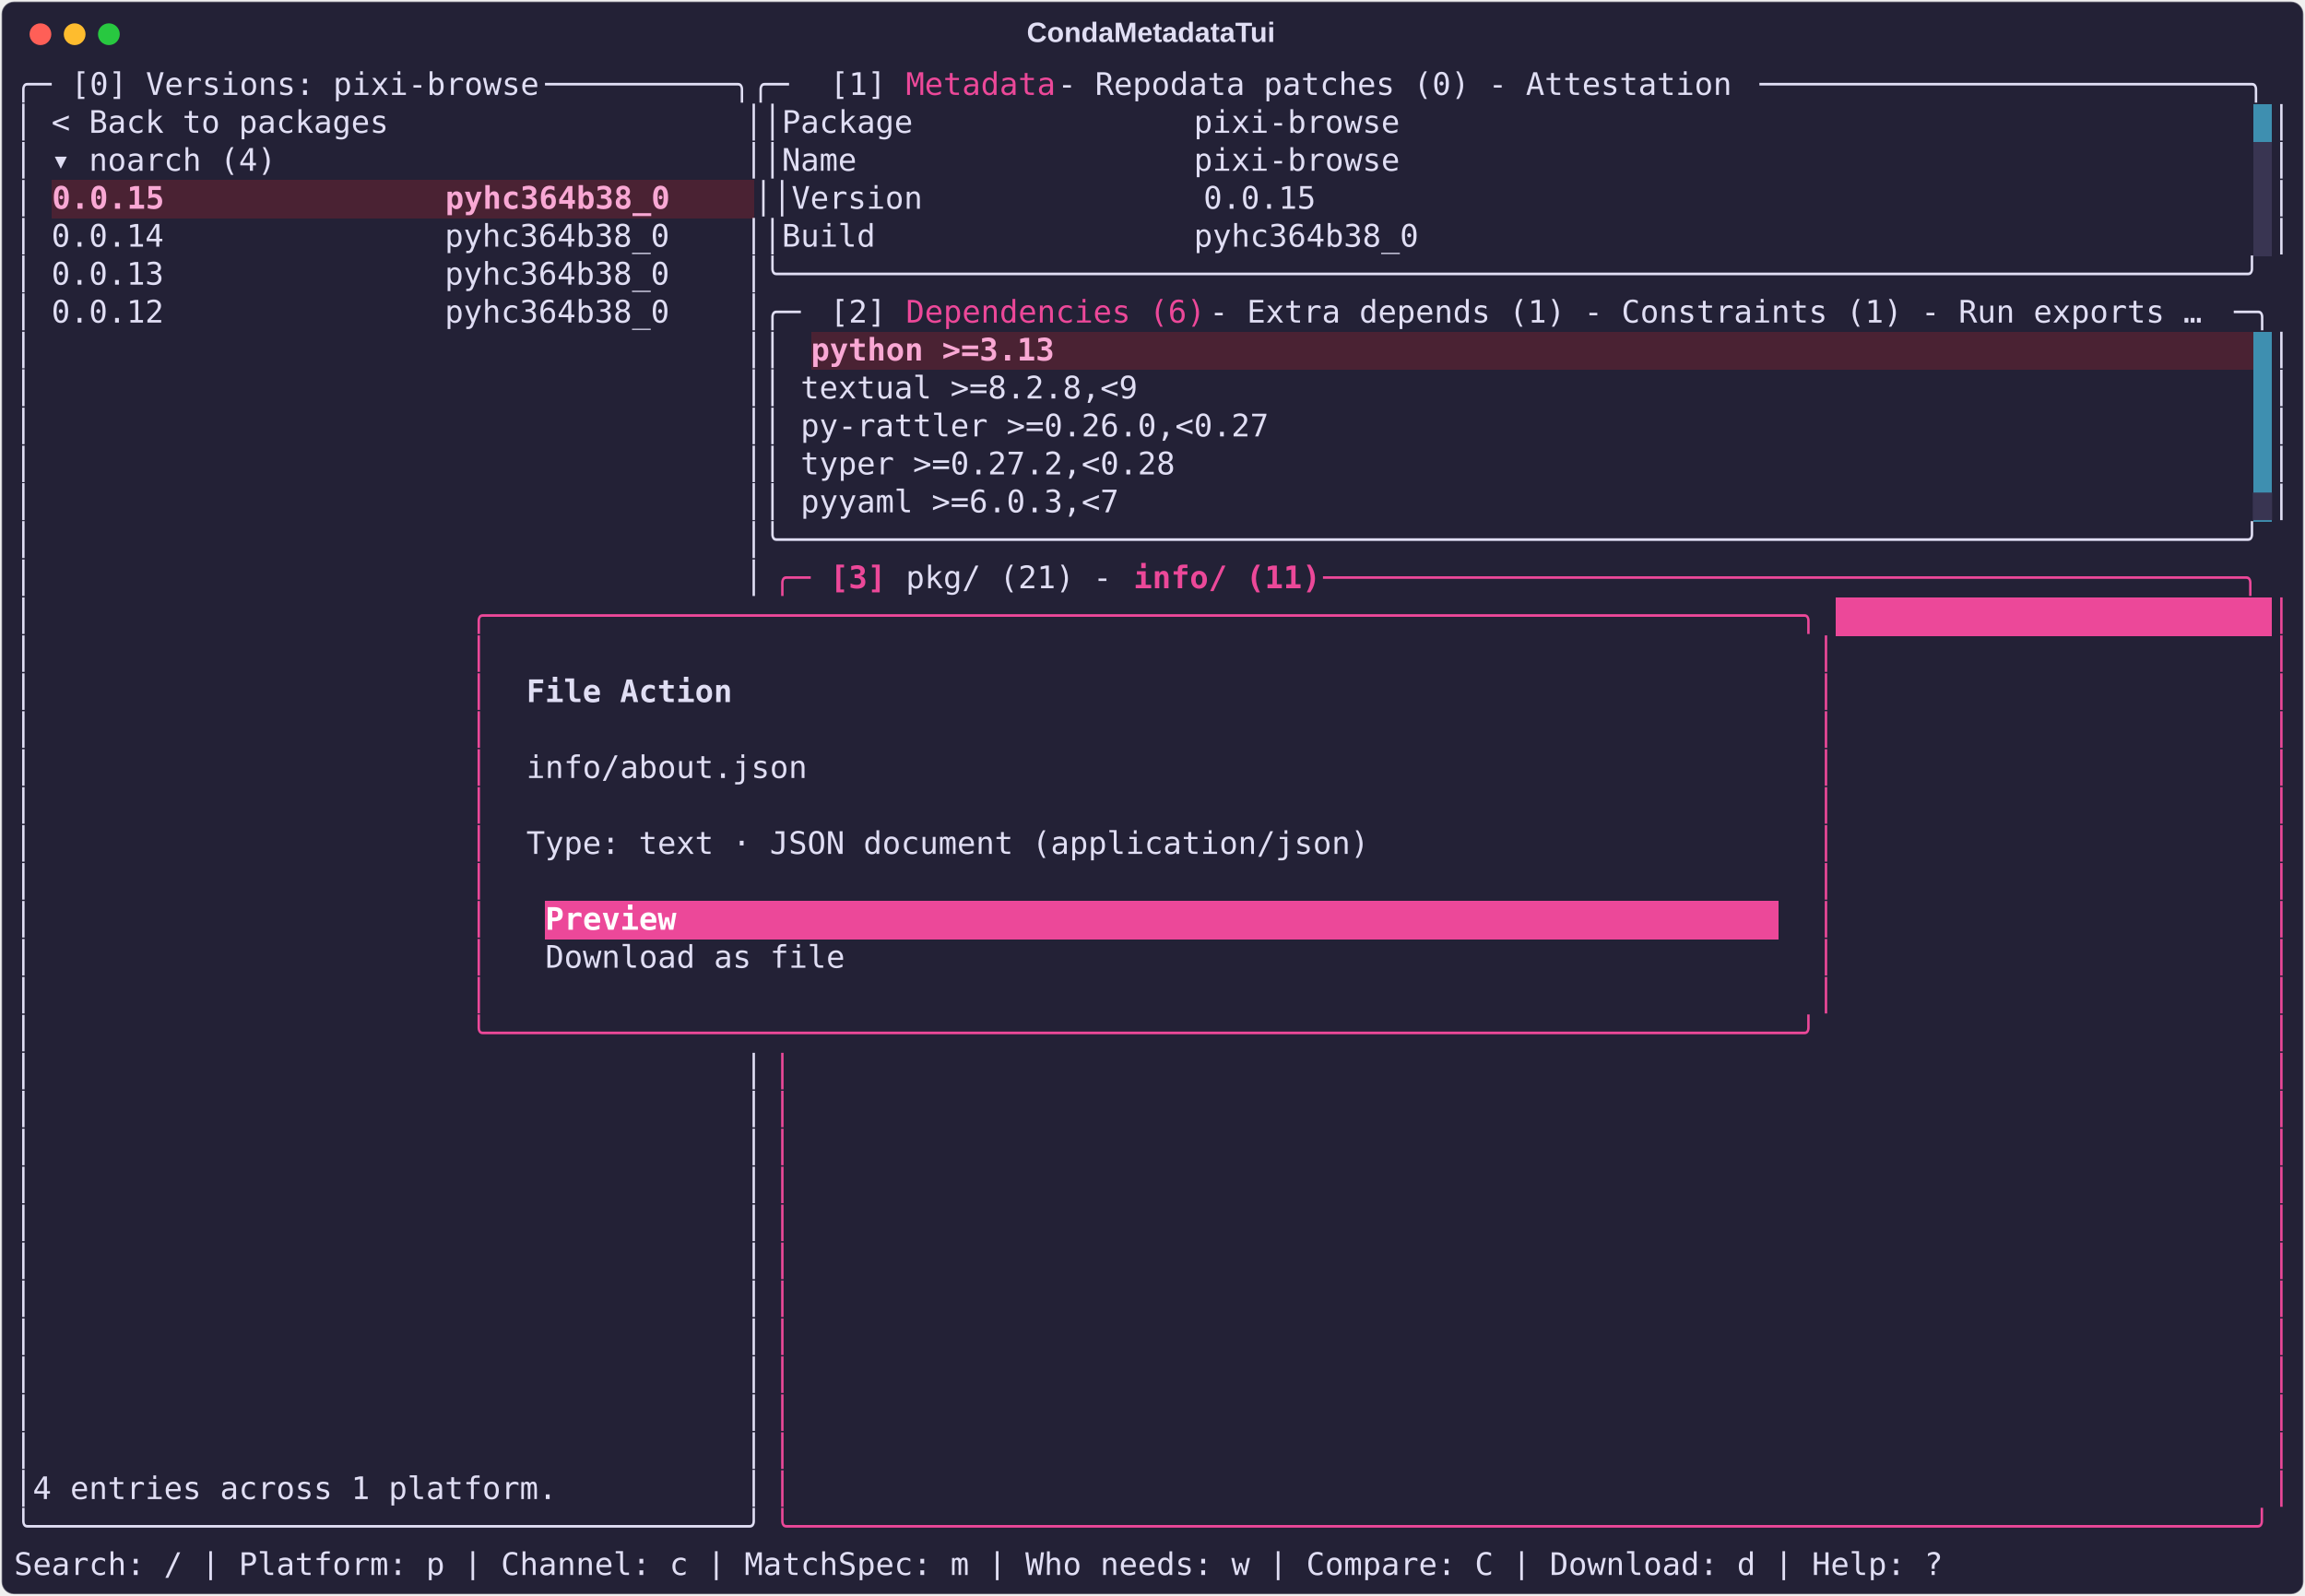
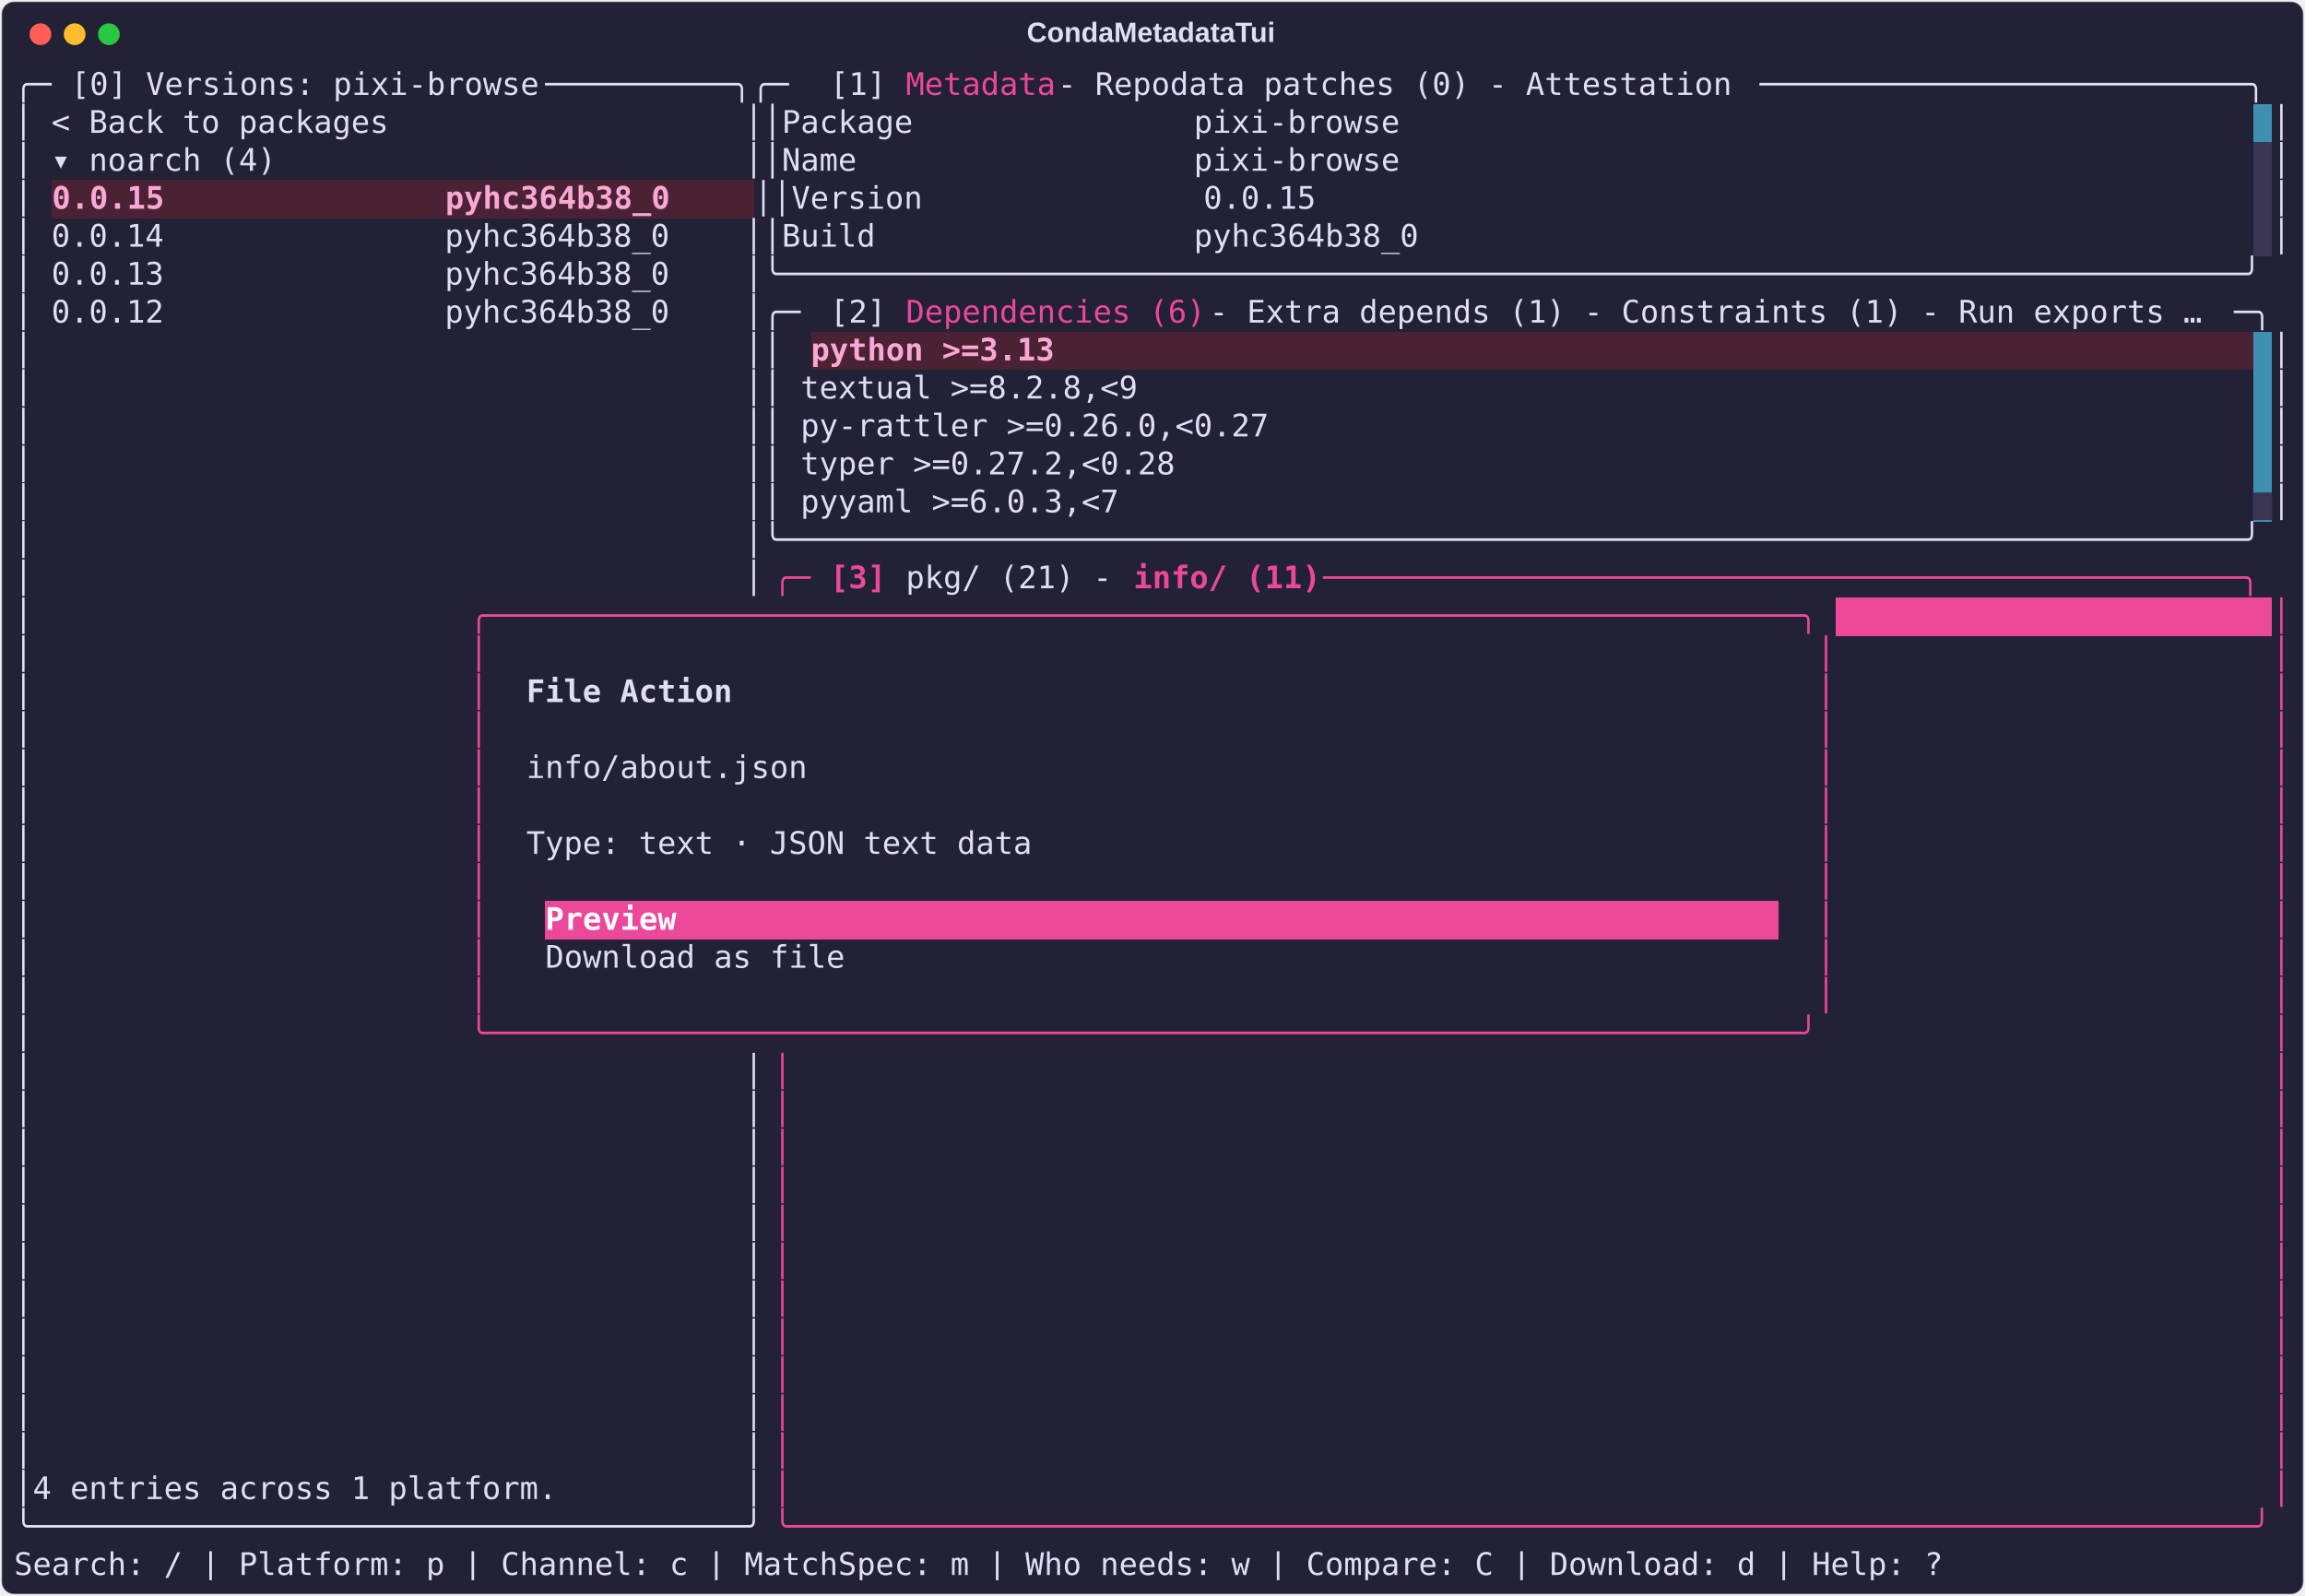
<svg xmlns="http://www.w3.org/2000/svg" class="rich-terminal" viewBox="0 0 1482 1026.0">
  <style>

    @font-face {
        font-family: "Fira Code";
        src: local("FiraCode-Regular"),
                url("https://cdnjs.cloudflare.com/ajax/libs/firacode/6.2.0/woff2/FiraCode-Regular.woff2") format("woff2"),
                url("https://cdnjs.cloudflare.com/ajax/libs/firacode/6.2.0/woff/FiraCode-Regular.woff") format("woff");
        font-style: normal;
        font-weight: 400;
    }
    @font-face {
        font-family: "Fira Code";
        src: local("FiraCode-Bold"),
                url("https://cdnjs.cloudflare.com/ajax/libs/firacode/6.2.0/woff2/FiraCode-Bold.woff2") format("woff2"),
                url("https://cdnjs.cloudflare.com/ajax/libs/firacode/6.2.0/woff/FiraCode-Bold.woff") format("woff");
        font-style: bold;
        font-weight: 700;
    }

    .terminal-matrix {
        font-family: Fira Code, monospace;
        font-size: 20px;
        line-height: 24.4px;
        font-variant-east-asian: full-width;
    }

    .terminal-title {
        font-size: 18px;
        font-weight: bold;
        font-family: arial;
    }

    .terminal-r1 { fill: #e0def4 }
.terminal-r2 { fill: #ec4899 }
.terminal-r3 { fill: #232136 }
.terminal-r4 { fill: #f9a8d4;font-weight: bold }
.terminal-r5 { fill: #393552 }
.terminal-r6 { fill: #ec4899;font-weight: bold }
.terminal-r7 { fill: #ffffff;font-weight: bold }
.terminal-r8 { fill: #e0def4;font-weight: bold }
    </style>
  <defs>
    <clipPath id="terminal-clip-terminal">
      <rect x="0" y="0" width="1463.0" height="975.0" />
    </clipPath>
    <clipPath id="terminal-line-0">
      <rect x="0" y="1.5" width="1464" height="24.65" />
    </clipPath>
    <clipPath id="terminal-line-1">
      <rect x="0" y="25.9" width="1464" height="24.65" />
    </clipPath>
    <clipPath id="terminal-line-2">
      <rect x="0" y="50.3" width="1464" height="24.65" />
    </clipPath>
    <clipPath id="terminal-line-3">
      <rect x="0" y="74.7" width="1464" height="24.65" />
    </clipPath>
    <clipPath id="terminal-line-4">
      <rect x="0" y="99.1" width="1464" height="24.65" />
    </clipPath>
    <clipPath id="terminal-line-5">
      <rect x="0" y="123.5" width="1464" height="24.65" />
    </clipPath>
    <clipPath id="terminal-line-6">
      <rect x="0" y="147.9" width="1464" height="24.65" />
    </clipPath>
    <clipPath id="terminal-line-7">
      <rect x="0" y="172.3" width="1464" height="24.65" />
    </clipPath>
    <clipPath id="terminal-line-8">
      <rect x="0" y="196.7" width="1464" height="24.65" />
    </clipPath>
    <clipPath id="terminal-line-9">
      <rect x="0" y="221.1" width="1464" height="24.65" />
    </clipPath>
    <clipPath id="terminal-line-10">
      <rect x="0" y="245.5" width="1464" height="24.65" />
    </clipPath>
    <clipPath id="terminal-line-11">
      <rect x="0" y="269.9" width="1464" height="24.65" />
    </clipPath>
    <clipPath id="terminal-line-12">
      <rect x="0" y="294.3" width="1464" height="24.65" />
    </clipPath>
    <clipPath id="terminal-line-13">
      <rect x="0" y="318.7" width="1464" height="24.65" />
    </clipPath>
    <clipPath id="terminal-line-14">
      <rect x="0" y="343.1" width="1464" height="24.65" />
    </clipPath>
    <clipPath id="terminal-line-15">
      <rect x="0" y="367.5" width="1464" height="24.65" />
    </clipPath>
    <clipPath id="terminal-line-16">
      <rect x="0" y="391.9" width="1464" height="24.65" />
    </clipPath>
    <clipPath id="terminal-line-17">
      <rect x="0" y="416.3" width="1464" height="24.65" />
    </clipPath>
    <clipPath id="terminal-line-18">
      <rect x="0" y="440.7" width="1464" height="24.65" />
    </clipPath>
    <clipPath id="terminal-line-19">
      <rect x="0" y="465.1" width="1464" height="24.65" />
    </clipPath>
    <clipPath id="terminal-line-20">
      <rect x="0" y="489.5" width="1464" height="24.65" />
    </clipPath>
    <clipPath id="terminal-line-21">
      <rect x="0" y="513.9" width="1464" height="24.65" />
    </clipPath>
    <clipPath id="terminal-line-22">
      <rect x="0" y="538.3" width="1464" height="24.65" />
    </clipPath>
    <clipPath id="terminal-line-23">
      <rect x="0" y="562.7" width="1464" height="24.65" />
    </clipPath>
    <clipPath id="terminal-line-24">
      <rect x="0" y="587.1" width="1464" height="24.65" />
    </clipPath>
    <clipPath id="terminal-line-25">
      <rect x="0" y="611.5" width="1464" height="24.65" />
    </clipPath>
    <clipPath id="terminal-line-26">
      <rect x="0" y="635.9" width="1464" height="24.65" />
    </clipPath>
    <clipPath id="terminal-line-27">
      <rect x="0" y="660.3" width="1464" height="24.65" />
    </clipPath>
    <clipPath id="terminal-line-28">
      <rect x="0" y="684.7" width="1464" height="24.65" />
    </clipPath>
    <clipPath id="terminal-line-29">
      <rect x="0" y="709.1" width="1464" height="24.65" />
    </clipPath>
    <clipPath id="terminal-line-30">
      <rect x="0" y="733.5" width="1464" height="24.65" />
    </clipPath>
    <clipPath id="terminal-line-31">
      <rect x="0" y="757.9" width="1464" height="24.65" />
    </clipPath>
    <clipPath id="terminal-line-32">
      <rect x="0" y="782.3" width="1464" height="24.65" />
    </clipPath>
    <clipPath id="terminal-line-33">
      <rect x="0" y="806.7" width="1464" height="24.65" />
    </clipPath>
    <clipPath id="terminal-line-34">
      <rect x="0" y="831.1" width="1464" height="24.65" />
    </clipPath>
    <clipPath id="terminal-line-35">
      <rect x="0" y="855.5" width="1464" height="24.65" />
    </clipPath>
    <clipPath id="terminal-line-36">
      <rect x="0" y="879.9" width="1464" height="24.65" />
    </clipPath>
    <clipPath id="terminal-line-37">
      <rect x="0" y="904.3" width="1464" height="24.65" />
    </clipPath>
    <clipPath id="terminal-line-38">
      <rect x="0" y="928.7" width="1464" height="24.65" />
    </clipPath>
  </defs>
  <rect fill="#232136" stroke="rgba(255,255,255,0.35)" stroke-width="1" x="1" y="1" width="1480" height="1024" rx="8" />
  <text class="terminal-title" fill="#e0def4" text-anchor="middle" x="740" y="27">CondaMetadataTui</text>
  <g transform="translate(26,22)">
    <circle cx="0" cy="0" r="7" fill="#ff5f57" />
    <circle cx="22" cy="0" r="7" fill="#febc2e" />
    <circle cx="44" cy="0" r="7" fill="#28c840" />
  </g>
  <g transform="translate(9, 41)" clip-path="url(#terminal-clip-terminal)">
    <rect fill="#3e8fb0" x="1439.6" y="25.9" width="12.2" height="24.65" shape-rendering="crispEdges" />
    <rect fill="#393552" x="1439.6" y="50.3" width="12.2" height="24.65" shape-rendering="crispEdges" />
    <rect fill="#4a2233" x="24.4" y="74.7" width="451.4" height="24.65" shape-rendering="crispEdges" />
    <rect fill="#393552" x="1439.6" y="74.7" width="12.2" height="24.65" shape-rendering="crispEdges" />
    <rect fill="#393552" x="1439.6" y="99.1" width="12.2" height="24.65" shape-rendering="crispEdges" />
    <rect fill="#4a2233" x="512.4" y="172.3" width="927.2" height="24.65" shape-rendering="crispEdges" />
    <rect fill="#3e8fb0" x="1439.6" y="172.3" width="12.2" height="24.65" shape-rendering="crispEdges" />
    <rect fill="#3e8fb0" x="1439.6" y="196.7" width="12.2" height="24.65" shape-rendering="crispEdges" />
    <rect fill="#3e8fb0" x="1439.6" y="221.1" width="12.2" height="24.65" shape-rendering="crispEdges" />
    <rect fill="#3e8fb0" x="1439.6" y="245.5" width="12.2" height="24.65" shape-rendering="crispEdges" />
    <rect fill="#3e8fb0" x="1439.6" y="269.9" width="12.2" height="24.65" shape-rendering="crispEdges" />
    <rect fill="#ec4899" x="1171.2" y="343.1" width="280.6" height="24.65" shape-rendering="crispEdges" />
    <rect fill="#ec4899" x="341.6" y="538.3" width="85.4" height="24.65" shape-rendering="crispEdges" />
    <rect fill="#ec4899" x="427" y="538.3" width="707.6" height="24.65" shape-rendering="crispEdges" />
    <g class="terminal-matrix">
      <text class="terminal-r1" x="0" y="20" textLength="36.6" clip-path="url(#terminal-line-0)">╭─ </text>
      <text class="terminal-r1" x="36.6" y="20" textLength="305" clip-path="url(#terminal-line-0)">[0] Versions: pixi-browse</text>
      <text class="terminal-r1" x="341.6" y="20" textLength="183" clip-path="url(#terminal-line-0)"> ──────────╮╭─ </text>
      <text class="terminal-r1" x="524.6" y="20" textLength="48.8" clip-path="url(#terminal-line-0)">[1] </text>
      <text class="terminal-r2" x="573.4" y="20" textLength="97.6" clip-path="url(#terminal-line-0)">Metadata</text>
      <text class="terminal-r1" x="671" y="20" textLength="451.4" clip-path="url(#terminal-line-0)"> - Repodata patches (0) - Attestation</text>
      <text class="terminal-r1" x="1122.4" y="20" textLength="341.6" clip-path="url(#terminal-line-0)"> ──────────────────────────╮</text>
      <text class="terminal-r1" x="1464" y="20" textLength="12.2" clip-path="url(#terminal-line-0)">
</text>
      <text class="terminal-r1" x="0" y="44.4" textLength="1439.6" clip-path="url(#terminal-line-1)">│ &lt; Back to packages                   ││Package               pixi-browse                                            </text>
      <text class="terminal-r1" x="1451.8" y="44.4" textLength="12.2" clip-path="url(#terminal-line-1)">│</text>
      <text class="terminal-r1" x="1464" y="44.4" textLength="12.2" clip-path="url(#terminal-line-1)">
</text>
      <text class="terminal-r1" x="0" y="68.8" textLength="1439.6" clip-path="url(#terminal-line-2)">│ ▾ noarch (4)                         ││Name                  pixi-browse                                            </text>
      <text class="terminal-r1" x="1451.8" y="68.8" textLength="12.2" clip-path="url(#terminal-line-2)">│</text>
      <text class="terminal-r1" x="1464" y="68.8" textLength="12.2" clip-path="url(#terminal-line-2)">
</text>
      <text class="terminal-r1" x="0" y="93.2" textLength="24.4" clip-path="url(#terminal-line-3)">│ </text>
      <text class="terminal-r4" x="24.4" y="93.2" textLength="451.4" clip-path="url(#terminal-line-3)">0.0.15               pyhc364b38_0    </text>
      <text class="terminal-r1" x="475.8" y="93.2" textLength="963.8" clip-path="url(#terminal-line-3)">││Version               0.0.15                                                 </text>
      <text class="terminal-r1" x="1451.8" y="93.2" textLength="12.2" clip-path="url(#terminal-line-3)">│</text>
      <text class="terminal-r1" x="1464" y="93.2" textLength="12.2" clip-path="url(#terminal-line-3)">
</text>
      <text class="terminal-r1" x="0" y="117.6" textLength="1439.6" clip-path="url(#terminal-line-4)">│ 0.0.14               pyhc364b38_0    ││Build                 pyhc364b38_0                                           </text>
      <text class="terminal-r1" x="1451.8" y="117.6" textLength="12.2" clip-path="url(#terminal-line-4)">│</text>
      <text class="terminal-r1" x="1464" y="117.6" textLength="12.2" clip-path="url(#terminal-line-4)">
</text>
      <text class="terminal-r1" x="0" y="142" textLength="1464" clip-path="url(#terminal-line-5)">│ 0.0.13               pyhc364b38_0    │╰──────────────────────────────────────────────────────────────────────────────╯</text>
      <text class="terminal-r1" x="1464" y="142" textLength="12.2" clip-path="url(#terminal-line-5)">
</text>
      <text class="terminal-r1" x="0" y="166.4" textLength="524.6" clip-path="url(#terminal-line-6)">│ 0.0.12               pyhc364b38_0    │╭─ </text>
      <text class="terminal-r1" x="524.6" y="166.4" textLength="48.8" clip-path="url(#terminal-line-6)">[2] </text>
      <text class="terminal-r2" x="573.4" y="166.4" textLength="195.2" clip-path="url(#terminal-line-6)">Dependencies (6)</text>
      <text class="terminal-r1" x="768.6" y="166.4" textLength="658.8" clip-path="url(#terminal-line-6)"> - Extra depends (1) - Constraints (1) - Run exports …</text>
      <text class="terminal-r1" x="1427.4" y="166.4" textLength="36.6" clip-path="url(#terminal-line-6)"> ─╮</text>
      <text class="terminal-r1" x="1464" y="166.4" textLength="12.2" clip-path="url(#terminal-line-6)">
</text>
      <text class="terminal-r1" x="0" y="190.8" textLength="512.4" clip-path="url(#terminal-line-7)">│                                      ││ </text>
      <text class="terminal-r4" x="512.4" y="190.8" textLength="927.2" clip-path="url(#terminal-line-7)">python &gt;=3.13                                                               </text>
      <text class="terminal-r1" x="1451.8" y="190.8" textLength="12.2" clip-path="url(#terminal-line-7)">│</text>
      <text class="terminal-r1" x="1464" y="190.8" textLength="12.2" clip-path="url(#terminal-line-7)">
</text>
      <text class="terminal-r1" x="0" y="215.2" textLength="1439.6" clip-path="url(#terminal-line-8)">│                                      ││ textual &gt;=8.2.8,&lt;9                                                          </text>
      <text class="terminal-r1" x="1451.8" y="215.2" textLength="12.2" clip-path="url(#terminal-line-8)">│</text>
      <text class="terminal-r1" x="1464" y="215.2" textLength="12.2" clip-path="url(#terminal-line-8)">
</text>
      <text class="terminal-r1" x="0" y="239.6" textLength="1439.6" clip-path="url(#terminal-line-9)">│                                      ││ py-rattler &gt;=0.26.0,&lt;0.27                                                   </text>
      <text class="terminal-r1" x="1451.8" y="239.6" textLength="12.2" clip-path="url(#terminal-line-9)">│</text>
      <text class="terminal-r1" x="1464" y="239.6" textLength="12.2" clip-path="url(#terminal-line-9)">
</text>
      <text class="terminal-r1" x="0" y="264" textLength="1439.6" clip-path="url(#terminal-line-10)">│                                      ││ typer &gt;=0.27.2,&lt;0.28                                                        </text>
      <text class="terminal-r1" x="1451.8" y="264" textLength="12.2" clip-path="url(#terminal-line-10)">│</text>
      <text class="terminal-r1" x="1464" y="264" textLength="12.2" clip-path="url(#terminal-line-10)">
</text>
      <text class="terminal-r1" x="0" y="288.4" textLength="1439.6" clip-path="url(#terminal-line-11)">│                                      ││ pyyaml &gt;=6.0.3,&lt;7                                                           </text>
      <text class="terminal-r5" x="1439.6" y="288.4" textLength="12.2" clip-path="url(#terminal-line-11)">▆</text>
      <text class="terminal-r1" x="1451.8" y="288.4" textLength="12.2" clip-path="url(#terminal-line-11)">│</text>
      <text class="terminal-r1" x="1464" y="288.4" textLength="12.2" clip-path="url(#terminal-line-11)">
</text>
      <text class="terminal-r1" x="0" y="312.8" textLength="1464" clip-path="url(#terminal-line-12)">│                                      │╰──────────────────────────────────────────────────────────────────────────────╯</text>
      <text class="terminal-r1" x="1464" y="312.8" textLength="12.2" clip-path="url(#terminal-line-12)">
</text>
      <text class="terminal-r1" x="0" y="337.2" textLength="488" clip-path="url(#terminal-line-13)">│                                      │</text>
      <text class="terminal-r2" x="488" y="337.2" textLength="36.6" clip-path="url(#terminal-line-13)">╭─ </text>
      <text class="terminal-r6" x="524.6" y="337.2" textLength="48.8" clip-path="url(#terminal-line-13)">[3] </text>
      <text class="terminal-r1" x="573.4" y="337.2" textLength="146.4" clip-path="url(#terminal-line-13)">pkg/ (21) - </text>
      <text class="terminal-r6" x="719.8" y="337.2" textLength="122" clip-path="url(#terminal-line-13)">info/ (11)</text>
      <text class="terminal-r2" x="841.8" y="337.2" textLength="622.2" clip-path="url(#terminal-line-13)"> ─────────────────────────────────────────────────╮</text>
      <text class="terminal-r1" x="1464" y="337.2" textLength="12.2" clip-path="url(#terminal-line-13)">
</text>
      <text class="terminal-r1" x="0" y="361.6" textLength="292.8" clip-path="url(#terminal-line-14)">│                       </text>
      <text class="terminal-r2" x="292.8" y="361.6" textLength="878.4" clip-path="url(#terminal-line-14)">╭──────────────────────────────────────────────────────────────────────╮</text>
      <text class="terminal-r2" x="1451.8" y="361.6" textLength="12.2" clip-path="url(#terminal-line-14)">│</text>
      <text class="terminal-r1" x="1464" y="361.6" textLength="12.2" clip-path="url(#terminal-line-14)">
</text>
      <text class="terminal-r1" x="0" y="386" textLength="292.8" clip-path="url(#terminal-line-15)">│                       </text>
      <text class="terminal-r2" x="292.8" y="386" textLength="12.2" clip-path="url(#terminal-line-15)">│</text>
      <text class="terminal-r2" x="1159" y="386" textLength="12.2" clip-path="url(#terminal-line-15)">│</text>
      <text class="terminal-r2" x="1451.8" y="386" textLength="12.2" clip-path="url(#terminal-line-15)">│</text>
      <text class="terminal-r1" x="1464" y="386" textLength="12.2" clip-path="url(#terminal-line-15)">
</text>
      <text class="terminal-r1" x="0" y="410.4" textLength="292.8" clip-path="url(#terminal-line-16)">│                       </text>
      <text class="terminal-r2" x="292.8" y="410.4" textLength="12.2" clip-path="url(#terminal-line-16)">│</text>
      <text class="terminal-r8" x="329.4" y="410.4" textLength="134.2" clip-path="url(#terminal-line-16)">File Action</text>
      <text class="terminal-r2" x="1159" y="410.4" textLength="12.2" clip-path="url(#terminal-line-16)">│</text>
      <text class="terminal-r2" x="1451.8" y="410.4" textLength="12.2" clip-path="url(#terminal-line-16)">│</text>
      <text class="terminal-r1" x="1464" y="410.4" textLength="12.2" clip-path="url(#terminal-line-16)">
</text>
      <text class="terminal-r1" x="0" y="434.8" textLength="292.8" clip-path="url(#terminal-line-17)">│                       </text>
      <text class="terminal-r2" x="292.8" y="434.8" textLength="12.2" clip-path="url(#terminal-line-17)">│</text>
      <text class="terminal-r2" x="1159" y="434.8" textLength="12.2" clip-path="url(#terminal-line-17)">│</text>
      <text class="terminal-r2" x="1451.8" y="434.8" textLength="12.2" clip-path="url(#terminal-line-17)">│</text>
      <text class="terminal-r1" x="1464" y="434.8" textLength="12.2" clip-path="url(#terminal-line-17)">
</text>
      <text class="terminal-r1" x="0" y="459.2" textLength="292.8" clip-path="url(#terminal-line-18)">│                       </text>
      <text class="terminal-r2" x="292.8" y="459.2" textLength="12.2" clip-path="url(#terminal-line-18)">│</text>
      <text class="terminal-r1" x="329.4" y="459.2" textLength="183" clip-path="url(#terminal-line-18)">info/about.json</text>
      <text class="terminal-r2" x="1159" y="459.2" textLength="12.2" clip-path="url(#terminal-line-18)">│</text>
      <text class="terminal-r2" x="1451.8" y="459.2" textLength="12.2" clip-path="url(#terminal-line-18)">│</text>
      <text class="terminal-r1" x="1464" y="459.2" textLength="12.2" clip-path="url(#terminal-line-18)">
</text>
      <text class="terminal-r1" x="0" y="483.6" textLength="292.8" clip-path="url(#terminal-line-19)">│                       </text>
      <text class="terminal-r2" x="292.8" y="483.6" textLength="12.2" clip-path="url(#terminal-line-19)">│</text>
      <text class="terminal-r2" x="1159" y="483.6" textLength="12.2" clip-path="url(#terminal-line-19)">│</text>
      <text class="terminal-r2" x="1451.8" y="483.6" textLength="12.2" clip-path="url(#terminal-line-19)">│</text>
      <text class="terminal-r1" x="1464" y="483.6" textLength="12.2" clip-path="url(#terminal-line-19)">
</text>
      <text class="terminal-r1" x="0" y="508" textLength="292.8" clip-path="url(#terminal-line-20)">│                       </text>
      <text class="terminal-r2" x="292.8" y="508" textLength="12.2" clip-path="url(#terminal-line-20)">│</text>
-       <text class="terminal-r1" x="329.4" y="508" textLength="549" clip-path="url(#terminal-line-20)">Type: text · JSON document (application/json)</text>
+       <text class="terminal-r1" x="329.4" y="508" textLength="329.4" clip-path="url(#terminal-line-20)">Type: text · JSON text data</text>
      <text class="terminal-r2" x="1159" y="508" textLength="12.2" clip-path="url(#terminal-line-20)">│</text>
      <text class="terminal-r2" x="1451.8" y="508" textLength="12.2" clip-path="url(#terminal-line-20)">│</text>
      <text class="terminal-r1" x="1464" y="508" textLength="12.2" clip-path="url(#terminal-line-20)">
</text>
      <text class="terminal-r1" x="0" y="532.4" textLength="292.8" clip-path="url(#terminal-line-21)">│                       </text>
      <text class="terminal-r2" x="292.8" y="532.4" textLength="12.2" clip-path="url(#terminal-line-21)">│</text>
      <text class="terminal-r2" x="1159" y="532.4" textLength="12.2" clip-path="url(#terminal-line-21)">│</text>
      <text class="terminal-r2" x="1451.8" y="532.4" textLength="12.2" clip-path="url(#terminal-line-21)">│</text>
      <text class="terminal-r1" x="1464" y="532.4" textLength="12.2" clip-path="url(#terminal-line-21)">
</text>
      <text class="terminal-r1" x="0" y="556.8" textLength="292.8" clip-path="url(#terminal-line-22)">│                       </text>
      <text class="terminal-r2" x="292.8" y="556.8" textLength="12.2" clip-path="url(#terminal-line-22)">│</text>
      <text class="terminal-r7" x="341.6" y="556.8" textLength="85.4" clip-path="url(#terminal-line-22)">Preview</text>
      <text class="terminal-r2" x="1159" y="556.8" textLength="12.2" clip-path="url(#terminal-line-22)">│</text>
      <text class="terminal-r2" x="1451.8" y="556.8" textLength="12.2" clip-path="url(#terminal-line-22)">│</text>
      <text class="terminal-r1" x="1464" y="556.8" textLength="12.2" clip-path="url(#terminal-line-22)">
</text>
      <text class="terminal-r1" x="0" y="581.2" textLength="292.8" clip-path="url(#terminal-line-23)">│                       </text>
      <text class="terminal-r2" x="292.8" y="581.2" textLength="12.2" clip-path="url(#terminal-line-23)">│</text>
      <text class="terminal-r1" x="341.6" y="581.2" textLength="195.2" clip-path="url(#terminal-line-23)">Download as file</text>
      <text class="terminal-r2" x="1159" y="581.2" textLength="12.2" clip-path="url(#terminal-line-23)">│</text>
      <text class="terminal-r2" x="1451.8" y="581.2" textLength="12.2" clip-path="url(#terminal-line-23)">│</text>
      <text class="terminal-r1" x="1464" y="581.2" textLength="12.2" clip-path="url(#terminal-line-23)">
</text>
      <text class="terminal-r1" x="0" y="605.6" textLength="292.8" clip-path="url(#terminal-line-24)">│                       </text>
      <text class="terminal-r2" x="292.8" y="605.6" textLength="12.2" clip-path="url(#terminal-line-24)">│</text>
      <text class="terminal-r2" x="1159" y="605.6" textLength="12.2" clip-path="url(#terminal-line-24)">│</text>
      <text class="terminal-r2" x="1451.8" y="605.6" textLength="12.2" clip-path="url(#terminal-line-24)">│</text>
      <text class="terminal-r1" x="1464" y="605.6" textLength="12.2" clip-path="url(#terminal-line-24)">
</text>
      <text class="terminal-r1" x="0" y="630" textLength="292.8" clip-path="url(#terminal-line-25)">│                       </text>
      <text class="terminal-r2" x="292.8" y="630" textLength="878.4" clip-path="url(#terminal-line-25)">╰──────────────────────────────────────────────────────────────────────╯</text>
      <text class="terminal-r2" x="1451.8" y="630" textLength="12.2" clip-path="url(#terminal-line-25)">│</text>
      <text class="terminal-r1" x="1464" y="630" textLength="12.2" clip-path="url(#terminal-line-25)">
</text>
      <text class="terminal-r1" x="0" y="654.4" textLength="488" clip-path="url(#terminal-line-26)">│                                      │</text>
      <text class="terminal-r2" x="488" y="654.4" textLength="12.2" clip-path="url(#terminal-line-26)">│</text>
      <text class="terminal-r2" x="1451.8" y="654.4" textLength="12.2" clip-path="url(#terminal-line-26)">│</text>
      <text class="terminal-r1" x="1464" y="654.4" textLength="12.2" clip-path="url(#terminal-line-26)">
</text>
      <text class="terminal-r1" x="0" y="678.8" textLength="488" clip-path="url(#terminal-line-27)">│                                      │</text>
      <text class="terminal-r2" x="488" y="678.8" textLength="12.2" clip-path="url(#terminal-line-27)">│</text>
      <text class="terminal-r2" x="1451.8" y="678.8" textLength="12.2" clip-path="url(#terminal-line-27)">│</text>
      <text class="terminal-r1" x="1464" y="678.8" textLength="12.2" clip-path="url(#terminal-line-27)">
</text>
      <text class="terminal-r1" x="0" y="703.2" textLength="488" clip-path="url(#terminal-line-28)">│                                      │</text>
      <text class="terminal-r2" x="488" y="703.2" textLength="12.2" clip-path="url(#terminal-line-28)">│</text>
      <text class="terminal-r2" x="1451.8" y="703.2" textLength="12.2" clip-path="url(#terminal-line-28)">│</text>
      <text class="terminal-r1" x="1464" y="703.2" textLength="12.2" clip-path="url(#terminal-line-28)">
</text>
      <text class="terminal-r1" x="0" y="727.6" textLength="488" clip-path="url(#terminal-line-29)">│                                      │</text>
      <text class="terminal-r2" x="488" y="727.6" textLength="12.2" clip-path="url(#terminal-line-29)">│</text>
      <text class="terminal-r2" x="1451.8" y="727.6" textLength="12.2" clip-path="url(#terminal-line-29)">│</text>
      <text class="terminal-r1" x="1464" y="727.6" textLength="12.2" clip-path="url(#terminal-line-29)">
</text>
      <text class="terminal-r1" x="0" y="752" textLength="488" clip-path="url(#terminal-line-30)">│                                      │</text>
      <text class="terminal-r2" x="488" y="752" textLength="12.2" clip-path="url(#terminal-line-30)">│</text>
      <text class="terminal-r2" x="1451.8" y="752" textLength="12.2" clip-path="url(#terminal-line-30)">│</text>
      <text class="terminal-r1" x="1464" y="752" textLength="12.2" clip-path="url(#terminal-line-30)">
</text>
      <text class="terminal-r1" x="0" y="776.4" textLength="488" clip-path="url(#terminal-line-31)">│                                      │</text>
      <text class="terminal-r2" x="488" y="776.4" textLength="12.2" clip-path="url(#terminal-line-31)">│</text>
      <text class="terminal-r2" x="1451.8" y="776.4" textLength="12.2" clip-path="url(#terminal-line-31)">│</text>
      <text class="terminal-r1" x="1464" y="776.4" textLength="12.2" clip-path="url(#terminal-line-31)">
</text>
      <text class="terminal-r1" x="0" y="800.8" textLength="488" clip-path="url(#terminal-line-32)">│                                      │</text>
      <text class="terminal-r2" x="488" y="800.8" textLength="12.2" clip-path="url(#terminal-line-32)">│</text>
      <text class="terminal-r2" x="1451.8" y="800.8" textLength="12.2" clip-path="url(#terminal-line-32)">│</text>
      <text class="terminal-r1" x="1464" y="800.8" textLength="12.2" clip-path="url(#terminal-line-32)">
</text>
      <text class="terminal-r1" x="0" y="825.2" textLength="488" clip-path="url(#terminal-line-33)">│                                      │</text>
      <text class="terminal-r2" x="488" y="825.2" textLength="12.2" clip-path="url(#terminal-line-33)">│</text>
      <text class="terminal-r2" x="1451.8" y="825.2" textLength="12.2" clip-path="url(#terminal-line-33)">│</text>
      <text class="terminal-r1" x="1464" y="825.2" textLength="12.2" clip-path="url(#terminal-line-33)">
</text>
      <text class="terminal-r1" x="0" y="849.6" textLength="488" clip-path="url(#terminal-line-34)">│                                      │</text>
      <text class="terminal-r2" x="488" y="849.6" textLength="12.2" clip-path="url(#terminal-line-34)">│</text>
      <text class="terminal-r2" x="1451.8" y="849.6" textLength="12.2" clip-path="url(#terminal-line-34)">│</text>
      <text class="terminal-r1" x="1464" y="849.6" textLength="12.2" clip-path="url(#terminal-line-34)">
</text>
      <text class="terminal-r1" x="0" y="874" textLength="488" clip-path="url(#terminal-line-35)">│                                      │</text>
      <text class="terminal-r2" x="488" y="874" textLength="12.2" clip-path="url(#terminal-line-35)">│</text>
      <text class="terminal-r2" x="1451.8" y="874" textLength="12.2" clip-path="url(#terminal-line-35)">│</text>
      <text class="terminal-r1" x="1464" y="874" textLength="12.2" clip-path="url(#terminal-line-35)">
</text>
      <text class="terminal-r1" x="0" y="898.4" textLength="488" clip-path="url(#terminal-line-36)">│                                      │</text>
      <text class="terminal-r2" x="488" y="898.4" textLength="12.2" clip-path="url(#terminal-line-36)">│</text>
      <text class="terminal-r2" x="1451.8" y="898.4" textLength="12.2" clip-path="url(#terminal-line-36)">│</text>
      <text class="terminal-r1" x="1464" y="898.4" textLength="12.2" clip-path="url(#terminal-line-36)">
</text>
      <text class="terminal-r1" x="0" y="922.8" textLength="488" clip-path="url(#terminal-line-37)">│4 entries across 1 platform.          │</text>
      <text class="terminal-r2" x="488" y="922.8" textLength="12.2" clip-path="url(#terminal-line-37)">│</text>
      <text class="terminal-r2" x="1451.8" y="922.8" textLength="12.2" clip-path="url(#terminal-line-37)">│</text>
      <text class="terminal-r1" x="1464" y="922.8" textLength="12.2" clip-path="url(#terminal-line-37)">
</text>
      <text class="terminal-r1" x="0" y="947.2" textLength="488" clip-path="url(#terminal-line-38)">╰──────────────────────────────────────╯</text>
      <text class="terminal-r2" x="488" y="947.2" textLength="976" clip-path="url(#terminal-line-38)">╰──────────────────────────────────────────────────────────────────────────────╯</text>
      <text class="terminal-r1" x="1464" y="947.2" textLength="12.2" clip-path="url(#terminal-line-38)">
</text>
      <text class="terminal-r1" x="0" y="971.6" textLength="1464" clip-path="url(#terminal-line-39)">Search: / | Platform: p | Channel: c | MatchSpec: m | Who needs: w | Compare: C | Download: d | Help: ?                 </text>
    </g>
  </g>
</svg>
